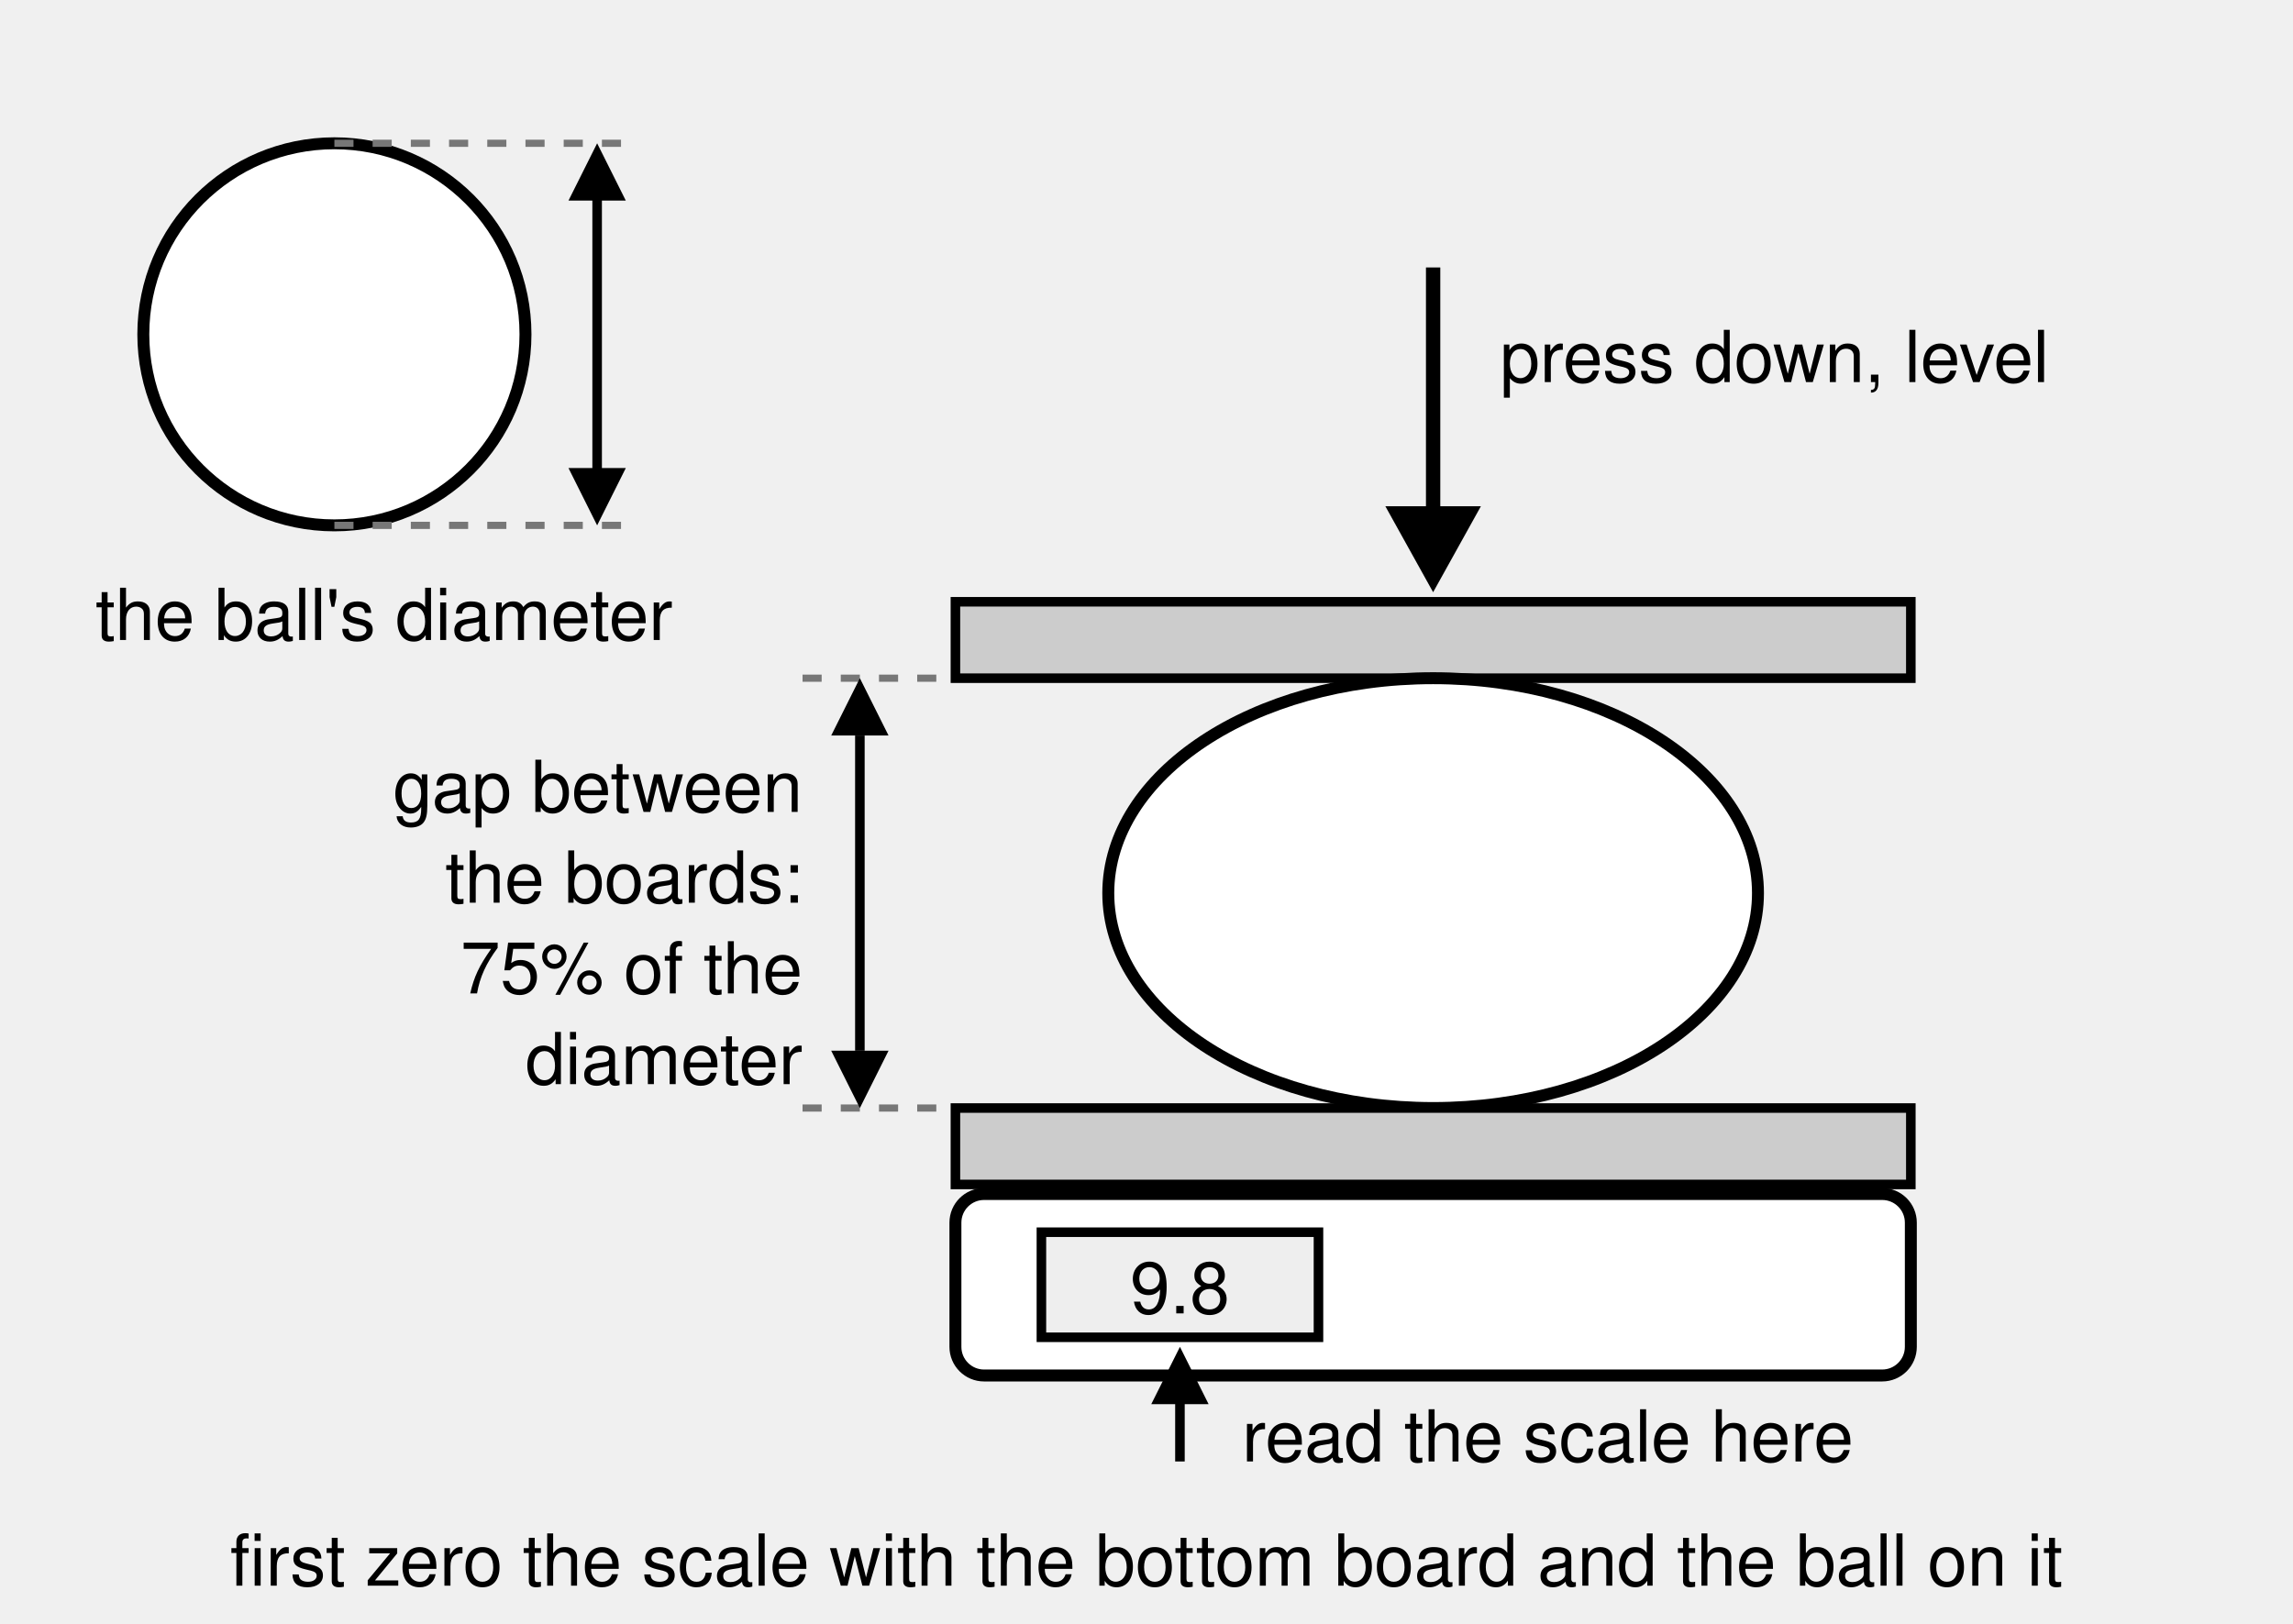
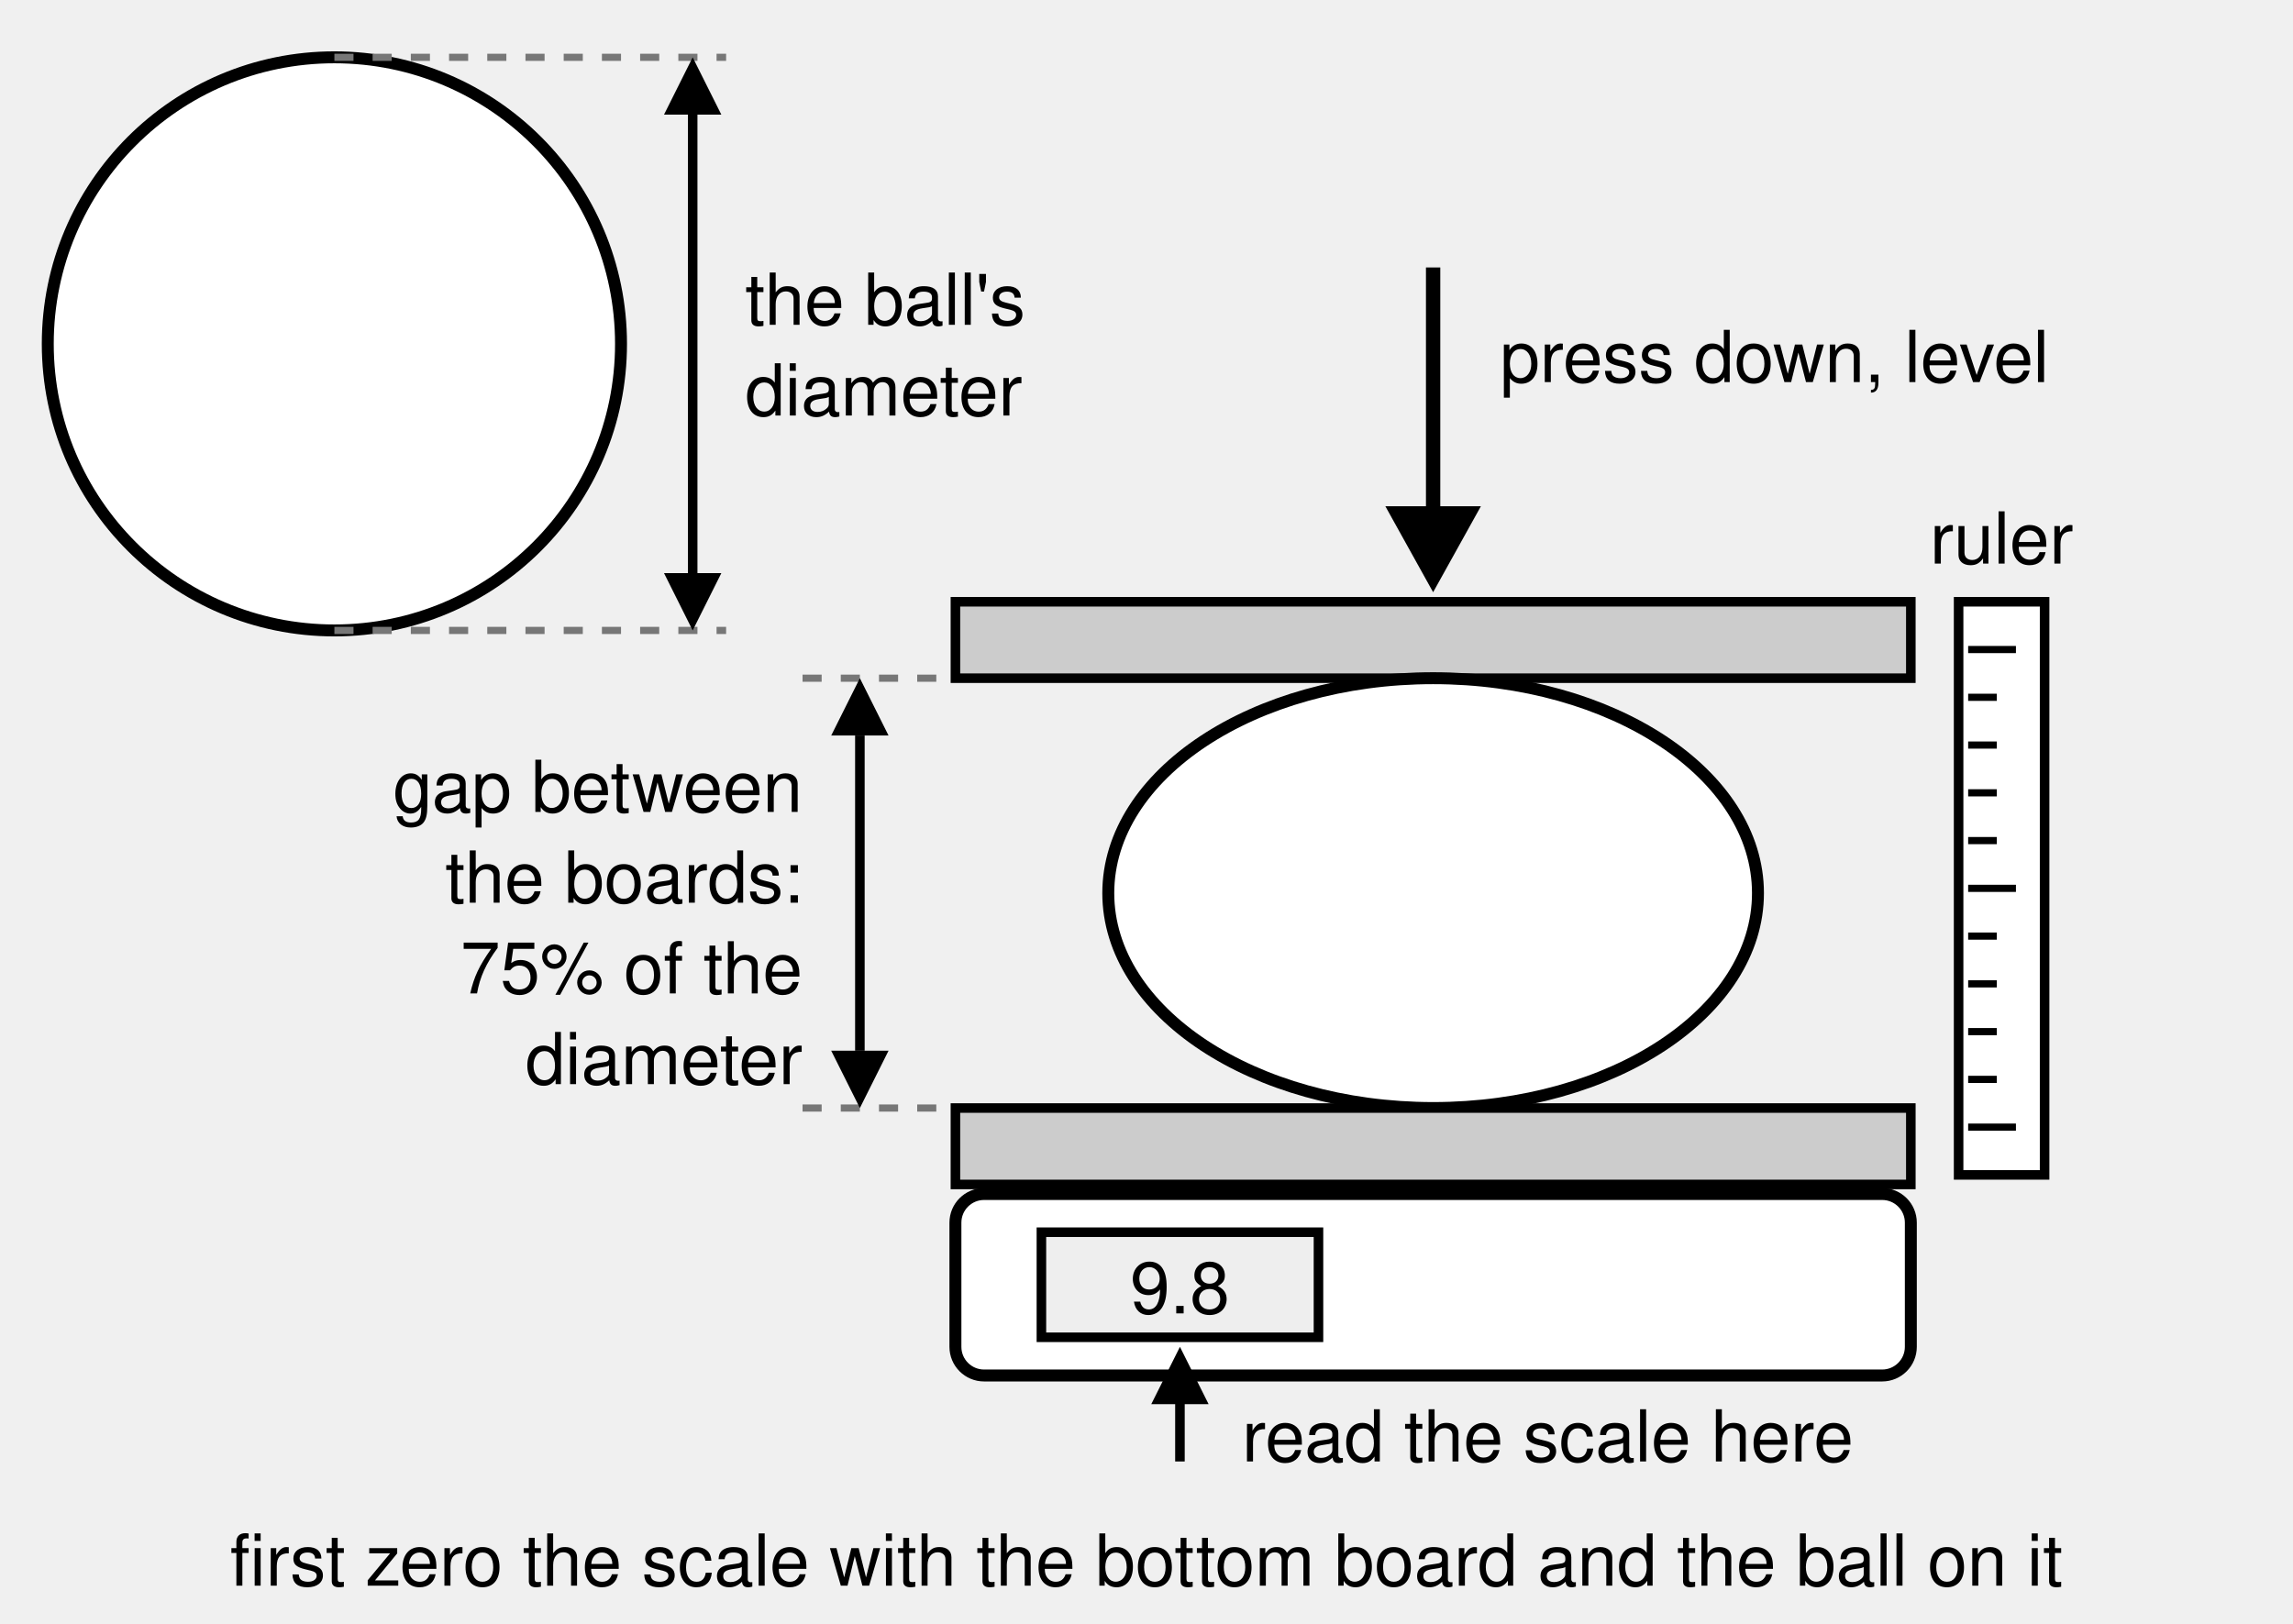
<svg xmlns="http://www.w3.org/2000/svg" viewBox="0 0 480 340" role="img" font-family="Helvetica, Arial, sans-serif" font-size="15" fill="black">
-   <circle cx="70" cy="70" r="40" fill="white" stroke="black" stroke-width="2.5" />
-   <line x1="70" y1="30" x2="132" y2="30" stroke="#777777" stroke-width="1.5" stroke-dasharray="4 4" />
-   <line x1="70" y1="110" x2="132" y2="110" stroke="#777777" stroke-width="1.5" stroke-dasharray="4 4" />
-   <line x1="125" y1="40" x2="125" y2="100" stroke="black" stroke-width="2" />
-   <polygon points="125,30 119,42 131,42" fill="black" />
-   <polygon points="125,110 119,98 131,98" fill="black" />
-   <text x="20" y="134">the ball's diameter</text>
+   <circle cx="70" cy="72" r="60" fill="white" stroke="black" stroke-width="2.5" />
+   <line x1="70" y1="12" x2="152" y2="12" stroke="#777777" stroke-width="1.5" stroke-dasharray="4 4" />
+   <line x1="70" y1="132" x2="152" y2="132" stroke="#777777" stroke-width="1.5" stroke-dasharray="4 4" />
+   <line x1="145" y1="24" x2="145" y2="120" stroke="black" stroke-width="2" />
+   <polygon points="145,12 139,24 151,24" fill="black" />
+   <polygon points="145,132 139,120 151,120" fill="black" />
+   <text x="156" y="68">the ball's</text>
+   <text x="156" y="87">diameter</text>
  <line x1="300" y1="56" x2="300" y2="110" stroke="black" stroke-width="3" />
  <polygon points="300,124 290,106 310,106" fill="black" />
  <text x="314" y="80">press down, level</text>
  <rect x="200" y="126" width="200" height="16" fill="#cccccc" stroke="black" stroke-width="2" />
  <ellipse cx="300" cy="187" rx="68" ry="45" fill="white" stroke="black" stroke-width="2.5" />
  <rect x="200" y="232" width="200" height="16" fill="#cccccc" stroke="black" stroke-width="2" />
  <line x1="168" y1="142" x2="198" y2="142" stroke="#777777" stroke-width="1.5" stroke-dasharray="4 4" />
  <line x1="168" y1="232" x2="198" y2="232" stroke="#777777" stroke-width="1.5" stroke-dasharray="4 4" />
  <line x1="180" y1="154" x2="180" y2="220" stroke="black" stroke-width="2" />
  <polygon points="180,142 174,154 186,154" fill="black" />
  <polygon points="180,232 174,220 186,220" fill="black" />
  <text x="168" y="170" text-anchor="end">gap between</text>
  <text x="168" y="189" text-anchor="end">the boards:</text>
  <text x="168" y="208" text-anchor="end">75% of the</text>
  <text x="168" y="227" text-anchor="end">diameter</text>
+   <rect x="410" y="126" width="18" height="120" fill="white" stroke="black" stroke-width="2" />
+   <path d="M412,136 h10 M412,146 h6 M412,156 h6 M412,166 h6 M412,176 h6 M412,186 h10 M412,196 h6 M412,206 h6 M412,216 h6 M412,226 h6 M412,236 h10" stroke="black" stroke-width="1.5" />
+   <text x="419" y="118" text-anchor="middle">ruler</text>
  <rect x="200" y="250" width="200" height="38" rx="6" fill="white" stroke="black" stroke-width="2.5" />
  <rect x="218" y="258" width="58" height="22" fill="#eeeeee" stroke="black" stroke-width="2" />
  <text x="247" y="275" text-anchor="middle">9.8</text>
  <line x1="247" y1="306" x2="247" y2="292" stroke="black" stroke-width="2" />
  <polygon points="247,282 241,294 253,294" fill="black" />
  <text x="260" y="306">read the scale here</text>
  <text x="240" y="332" text-anchor="middle">first zero the scale with the bottom board and the ball on it</text>
</svg>
